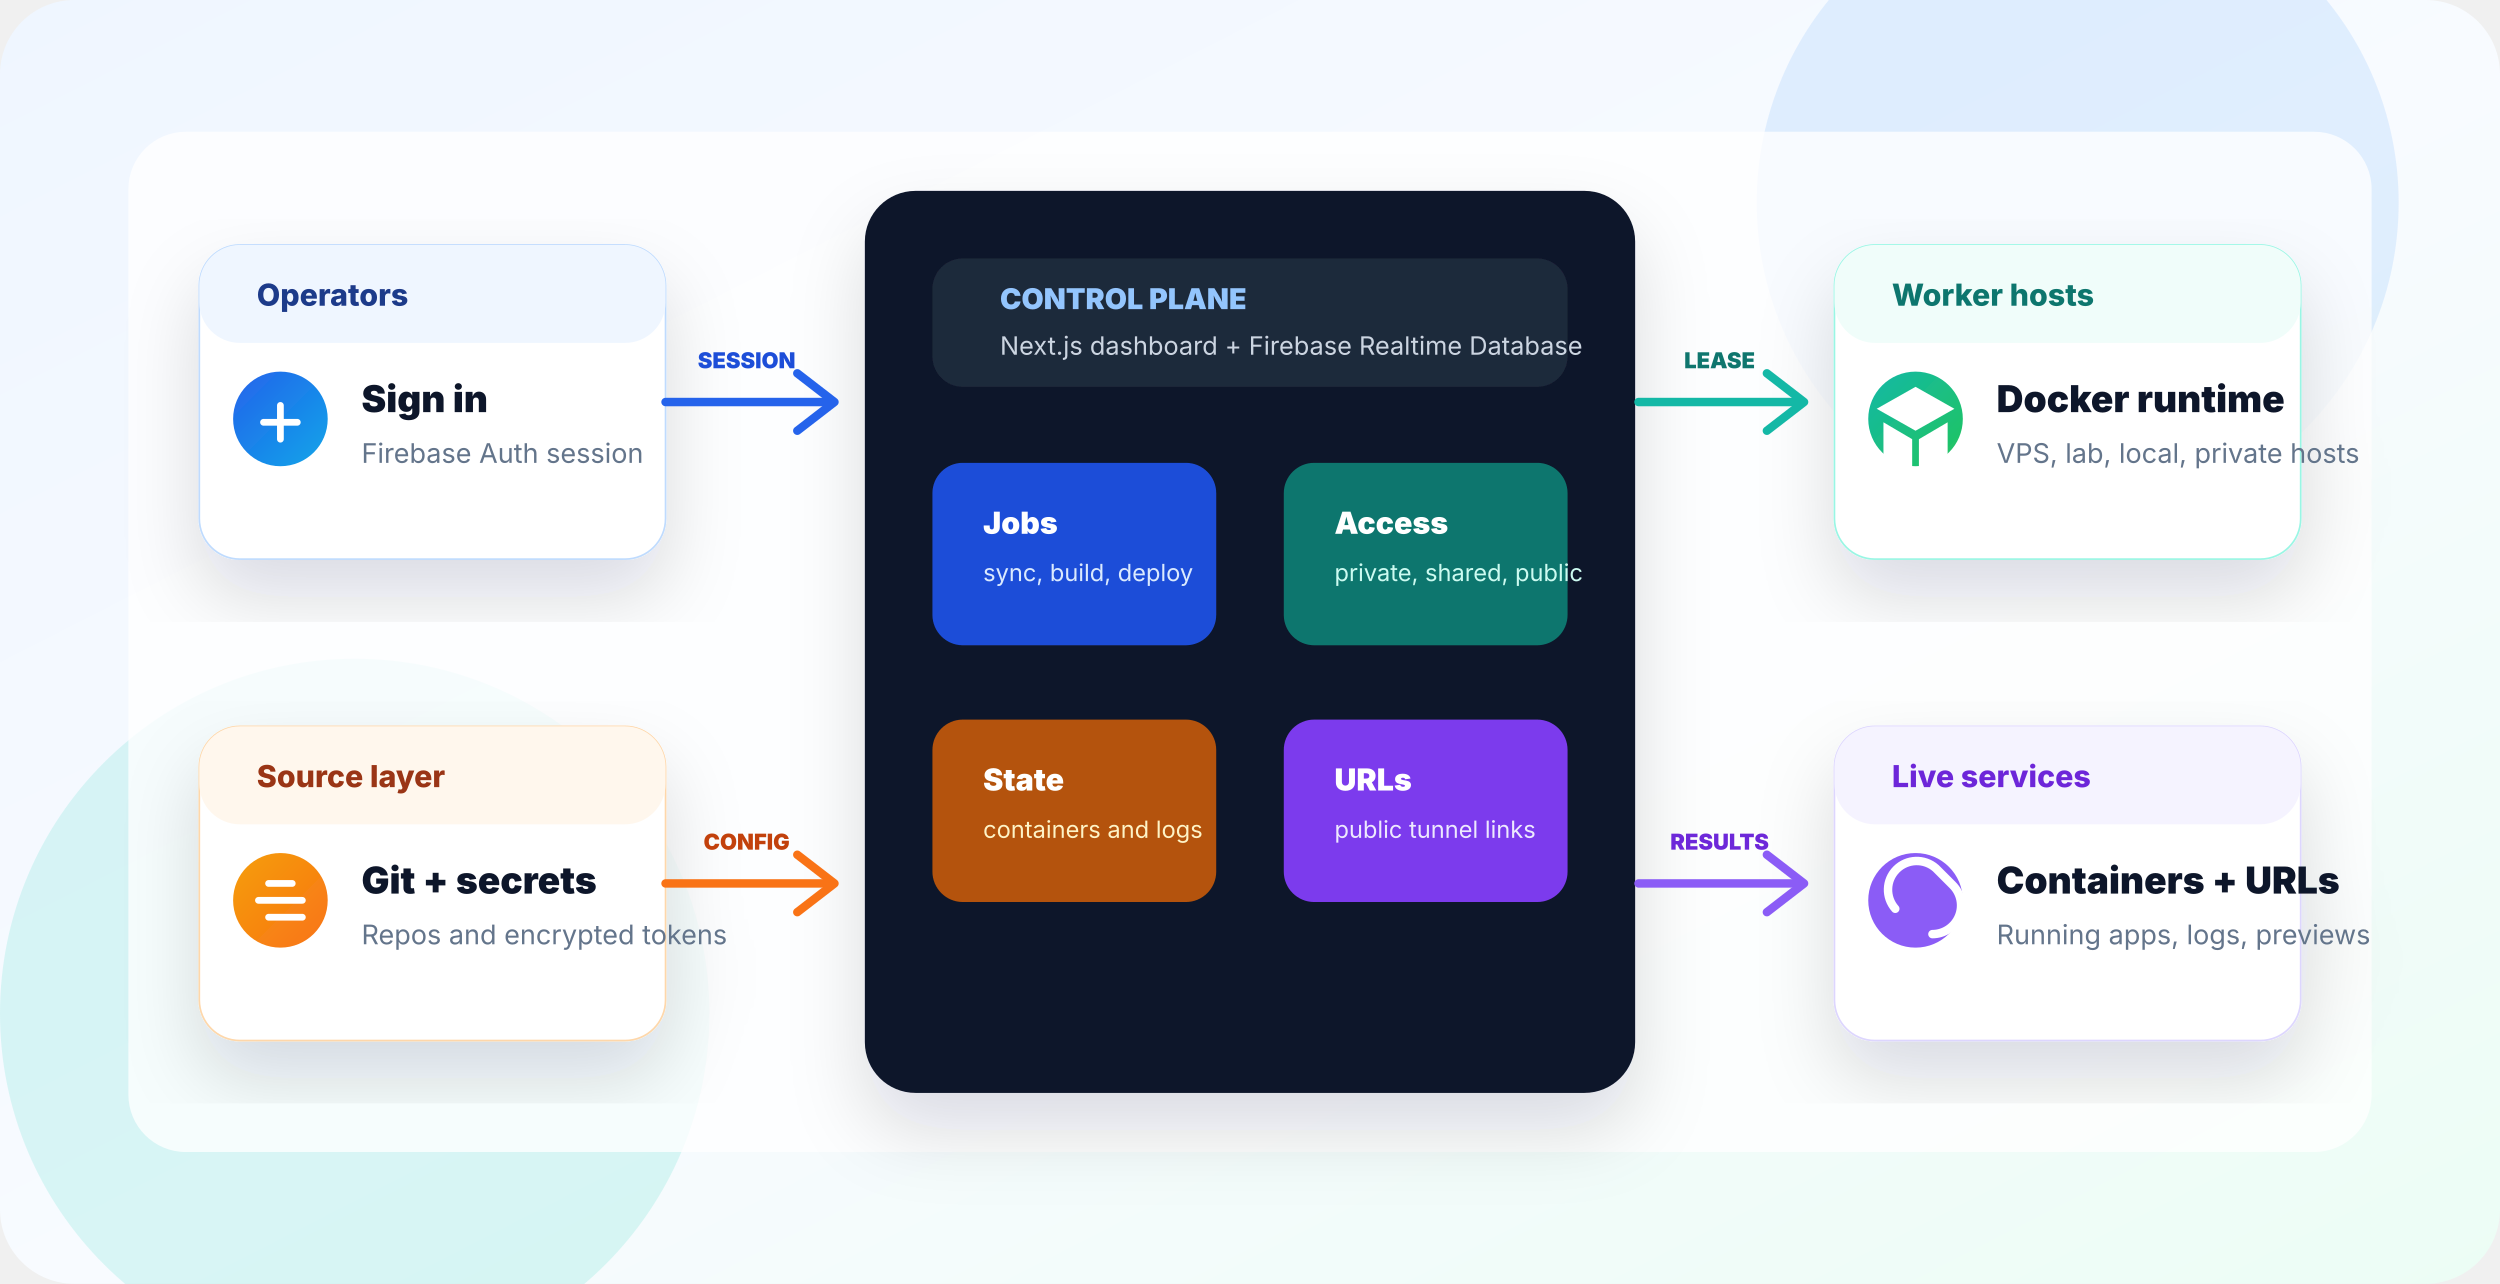
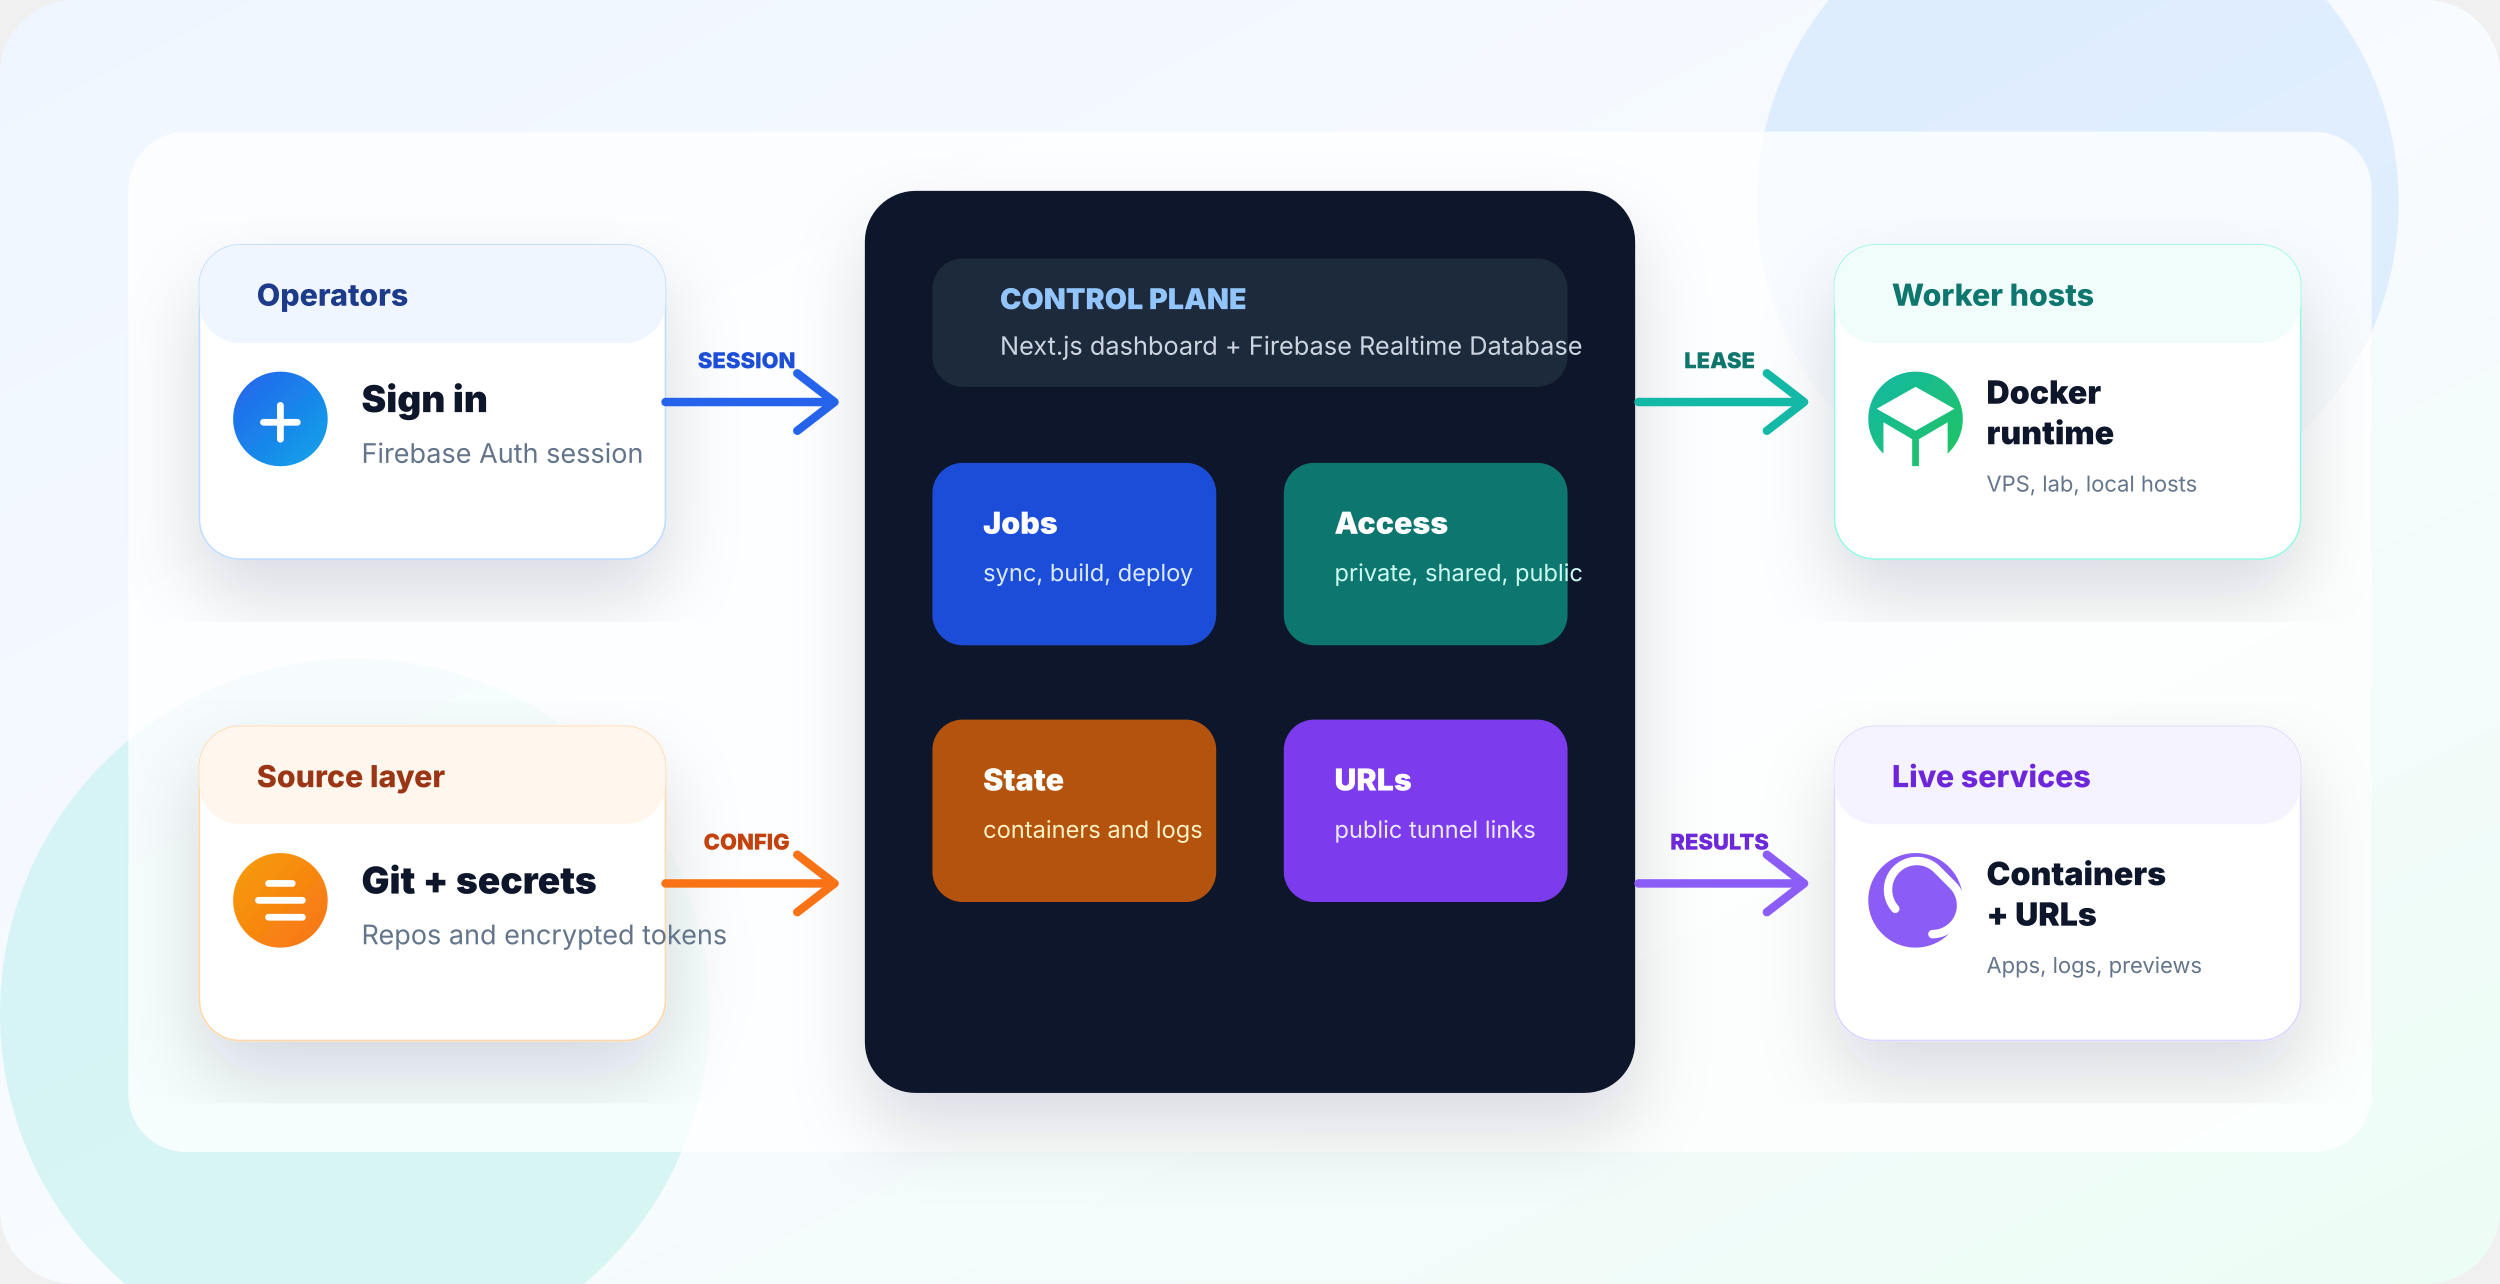
<svg xmlns="http://www.w3.org/2000/svg" width="1480" height="760" viewBox="0 0 1480 760" role="img" aria-labelledby="title desc">
  <defs>
    <linearGradient id="bg" x1="0" y1="0" x2="1" y2="1">
      <stop stop-color="#eff6ff" />
      <stop offset=".52" stop-color="#f8fbff" />
      <stop offset="1" stop-color="#ecfdf5" />
    </linearGradient>
    <linearGradient id="blue" x1="0" y1="0" x2="1" y2="1">
      <stop stop-color="#2563eb" />
      <stop offset="1" stop-color="#0ea5e9" />
    </linearGradient>
    <linearGradient id="green" x1="0" y1="0" x2="1" y2="1">
      <stop stop-color="#14b8a6" />
      <stop offset="1" stop-color="#22c55e" />
    </linearGradient>
    <linearGradient id="amber" x1="0" y1="0" x2="1" y2="1">
      <stop stop-color="#f59e0b" />
      <stop offset="1" stop-color="#f97316" />
    </linearGradient>
    <filter id="shadow" x="-20%" y="-20%" width="140%" height="140%">
      <feDropShadow dx="0" dy="22" stdDeviation="22" flood-color="#0f172a" flood-opacity=".14" />
    </filter>
  </defs>
  <rect width="1480" height="760" rx="44" fill="url(#bg)" />
  <circle cx="1230" cy="120" r="190" fill="#60a5fa" opacity=".16" />
  <circle cx="210" cy="600" r="210" fill="#2dd4bf" opacity=".16" />
  <rect x="76" y="78" width="1328" height="604" rx="34" fill="#ffffff" opacity=".78" />
  <g filter="url(#shadow)">
    <rect x="118" y="145" width="276" height="186" rx="24" fill="#ffffff" stroke="#bfdbfe" />
    <rect x="118" y="145" width="276" height="58" rx="24" fill="#eff6ff" />
    <text x="152" y="181" font-family="Inter, Arial, sans-serif" font-size="18" font-weight="800" fill="#1e3a8a">Operators</text>
    <circle cx="166" cy="248" r="28" fill="url(#blue)" />
    <path d="M156 250h20M166 240v20" stroke="#fff" stroke-width="4" stroke-linecap="round" />
    <text x="214" y="244" font-family="Inter, Arial, sans-serif" font-size="22" font-weight="850" fill="#0f172a">Sign in</text>
    <text x="214" y="274" font-family="Inter, Arial, sans-serif" font-size="16" fill="#64748b">Firebase Auth session</text>
  </g>
  <g filter="url(#shadow)">
    <rect x="118" y="430" width="276" height="186" rx="24" fill="#ffffff" stroke="#fed7aa" />
    <rect x="118" y="430" width="276" height="58" rx="24" fill="#fff7ed" />
    <text x="152" y="466" font-family="Inter, Arial, sans-serif" font-size="18" font-weight="800" fill="#9a3412">Source layer</text>
    <circle cx="166" cy="533" r="28" fill="url(#amber)" />
    <path d="M153 533h26M159 523h14M159 543h20" stroke="#fff" stroke-width="4" stroke-linecap="round" />
    <text x="214" y="529" font-family="Inter, Arial, sans-serif" font-size="22" font-weight="850" fill="#0f172a">Git + secrets</text>
    <text x="214" y="559" font-family="Inter, Arial, sans-serif" font-size="16" fill="#64748b">Repos and encrypted tokens</text>
  </g>
  <g filter="url(#shadow)">
    <rect x="512" y="113" width="456" height="534" rx="30" fill="#0f172a" />
    <rect x="552" y="153" width="376" height="76" rx="18" fill="#1e293b" />
    <text x="592" y="183" font-family="Inter, Arial, sans-serif" font-size="17" font-weight="850" fill="#93c5fd">CONTROL PLANE</text>
    <text x="592" y="210" font-family="Inter, Arial, sans-serif" font-size="15" fill="#cbd5e1">Next.js dashboard + Firebase Realtime Database</text>
    <rect x="552" y="274" width="168" height="108" rx="18" fill="#1d4ed8" />
    <text x="582" y="316" font-family="Inter, Arial, sans-serif" font-size="18" font-weight="850" fill="#fff">Jobs</text>
    <text x="582" y="344" font-family="Inter, Arial, sans-serif" font-size="14" fill="#dbeafe">sync, build, deploy</text>
    <rect x="760" y="274" width="168" height="108" rx="18" fill="#0f766e" />
    <text x="790" y="316" font-family="Inter, Arial, sans-serif" font-size="18" font-weight="850" fill="#fff">Access</text>
    <text x="790" y="344" font-family="Inter, Arial, sans-serif" font-size="14" fill="#ccfbf1">private, shared, public</text>
    <rect x="552" y="426" width="168" height="108" rx="18" fill="#b45309" />
    <text x="582" y="468" font-family="Inter, Arial, sans-serif" font-size="18" font-weight="850" fill="#fff">State</text>
    <text x="582" y="496" font-family="Inter, Arial, sans-serif" font-size="14" fill="#fef3c7">containers and logs</text>
    <rect x="760" y="426" width="168" height="108" rx="18" fill="#7c3aed" />
    <text x="790" y="468" font-family="Inter, Arial, sans-serif" font-size="18" font-weight="850" fill="#fff">URLs</text>
    <text x="790" y="496" font-family="Inter, Arial, sans-serif" font-size="14" fill="#ede9fe">public tunnel links</text>
  </g>
  <g filter="url(#shadow)">
    <rect x="1086" y="145" width="276" height="186" rx="24" fill="#ffffff" stroke="#99f6e4" />
    <rect x="1086" y="145" width="276" height="58" rx="24" fill="#f0fdfa" />
    <text x="1120" y="181" font-family="Inter, Arial, sans-serif" font-size="18" font-weight="800" fill="#0f766e">Worker hosts</text>
    <circle cx="1134" cy="248" r="28" fill="url(#green)" />
    <path d="M1134 229 1157 242 1134 255 1111 242l23-13Zm-19 21 17 10v21l-17-10v-21Zm38 0v21l-17 10v-21l17-10Z" fill="#fff" />
-     <text x="1182" y="244" font-family="Inter, Arial, sans-serif" font-size="22" font-weight="850" fill="#0f172a">Docker runtime</text>
-     <text x="1182" y="274" font-family="Inter, Arial, sans-serif" font-size="16" fill="#64748b">VPS, lab, local, private hosts</text>
+     <text x="1176" y="239" font-family="Inter, Arial, sans-serif" font-size="19" font-weight="850" fill="#0f172a">Docker</text>
+     <text x="1176" y="263" font-family="Inter, Arial, sans-serif" font-size="19" font-weight="850" fill="#0f172a">runtime</text>
+     <text x="1176" y="291" font-family="Inter, Arial, sans-serif" font-size="13" fill="#64748b">VPS, lab, local hosts</text>
  </g>
  <g filter="url(#shadow)">
    <rect x="1086" y="430" width="276" height="186" rx="24" fill="#ffffff" stroke="#ddd6fe" />
    <rect x="1086" y="430" width="276" height="58" rx="24" fill="#f5f3ff" />
    <text x="1120" y="466" font-family="Inter, Arial, sans-serif" font-size="18" font-weight="800" fill="#6d28d9">Live services</text>
    <circle cx="1134" cy="533" r="28" fill="#8b5cf6" />
    <path d="M1122 538a17 17 0 0 1 24-24l10 10a17 17 0 0 1-12 29" fill="none" stroke="#fff" stroke-width="5" stroke-linecap="round" />
-     <text x="1182" y="529" font-family="Inter, Arial, sans-serif" font-size="22" font-weight="850" fill="#0f172a">Containers + URLs</text>
-     <text x="1182" y="559" font-family="Inter, Arial, sans-serif" font-size="16" fill="#64748b">Running apps, logs, previews</text>
+     <text x="1176" y="524" font-family="Inter, Arial, sans-serif" font-size="19" font-weight="850" fill="#0f172a">Containers</text>
+     <text x="1176" y="548" font-family="Inter, Arial, sans-serif" font-size="19" font-weight="850" fill="#0f172a">+ URLs</text>
+     <text x="1176" y="576" font-family="Inter, Arial, sans-serif" font-size="13" fill="#64748b">Apps, logs, previews</text>
  </g>
  <path d="M394 238h96" stroke="#2563eb" stroke-width="5" stroke-linecap="round" />
  <path d="m472 221 22 17-22 17" fill="none" stroke="#2563eb" stroke-width="5" stroke-linecap="round" stroke-linejoin="round" />
  <path d="M394 523h96" stroke="#f97316" stroke-width="5" stroke-linecap="round" />
  <path d="m472 506 22 17-22 17" fill="none" stroke="#f97316" stroke-width="5" stroke-linecap="round" stroke-linejoin="round" />
  <path d="M970 238h94" stroke="#14b8a6" stroke-width="5" stroke-linecap="round" />
  <path d="m1046 221 22 17-22 17" fill="none" stroke="#14b8a6" stroke-width="5" stroke-linecap="round" stroke-linejoin="round" />
  <path d="M970 523h94" stroke="#8b5cf6" stroke-width="5" stroke-linecap="round" />
  <path d="m1046 506 22 17-22 17" fill="none" stroke="#8b5cf6" stroke-width="5" stroke-linecap="round" stroke-linejoin="round" />
  <text x="442" y="218" text-anchor="middle" font-family="Inter, Arial, sans-serif" font-size="13" font-weight="850" fill="#1d4ed8">SESSION</text>
  <text x="442" y="503" text-anchor="middle" font-family="Inter, Arial, sans-serif" font-size="13" font-weight="850" fill="#c2410c">CONFIG</text>
  <text x="1018" y="218" text-anchor="middle" font-family="Inter, Arial, sans-serif" font-size="13" font-weight="850" fill="#0f766e">LEASE</text>
  <text x="1018" y="503" text-anchor="middle" font-family="Inter, Arial, sans-serif" font-size="13" font-weight="850" fill="#6d28d9">RESULTS</text>
</svg>
